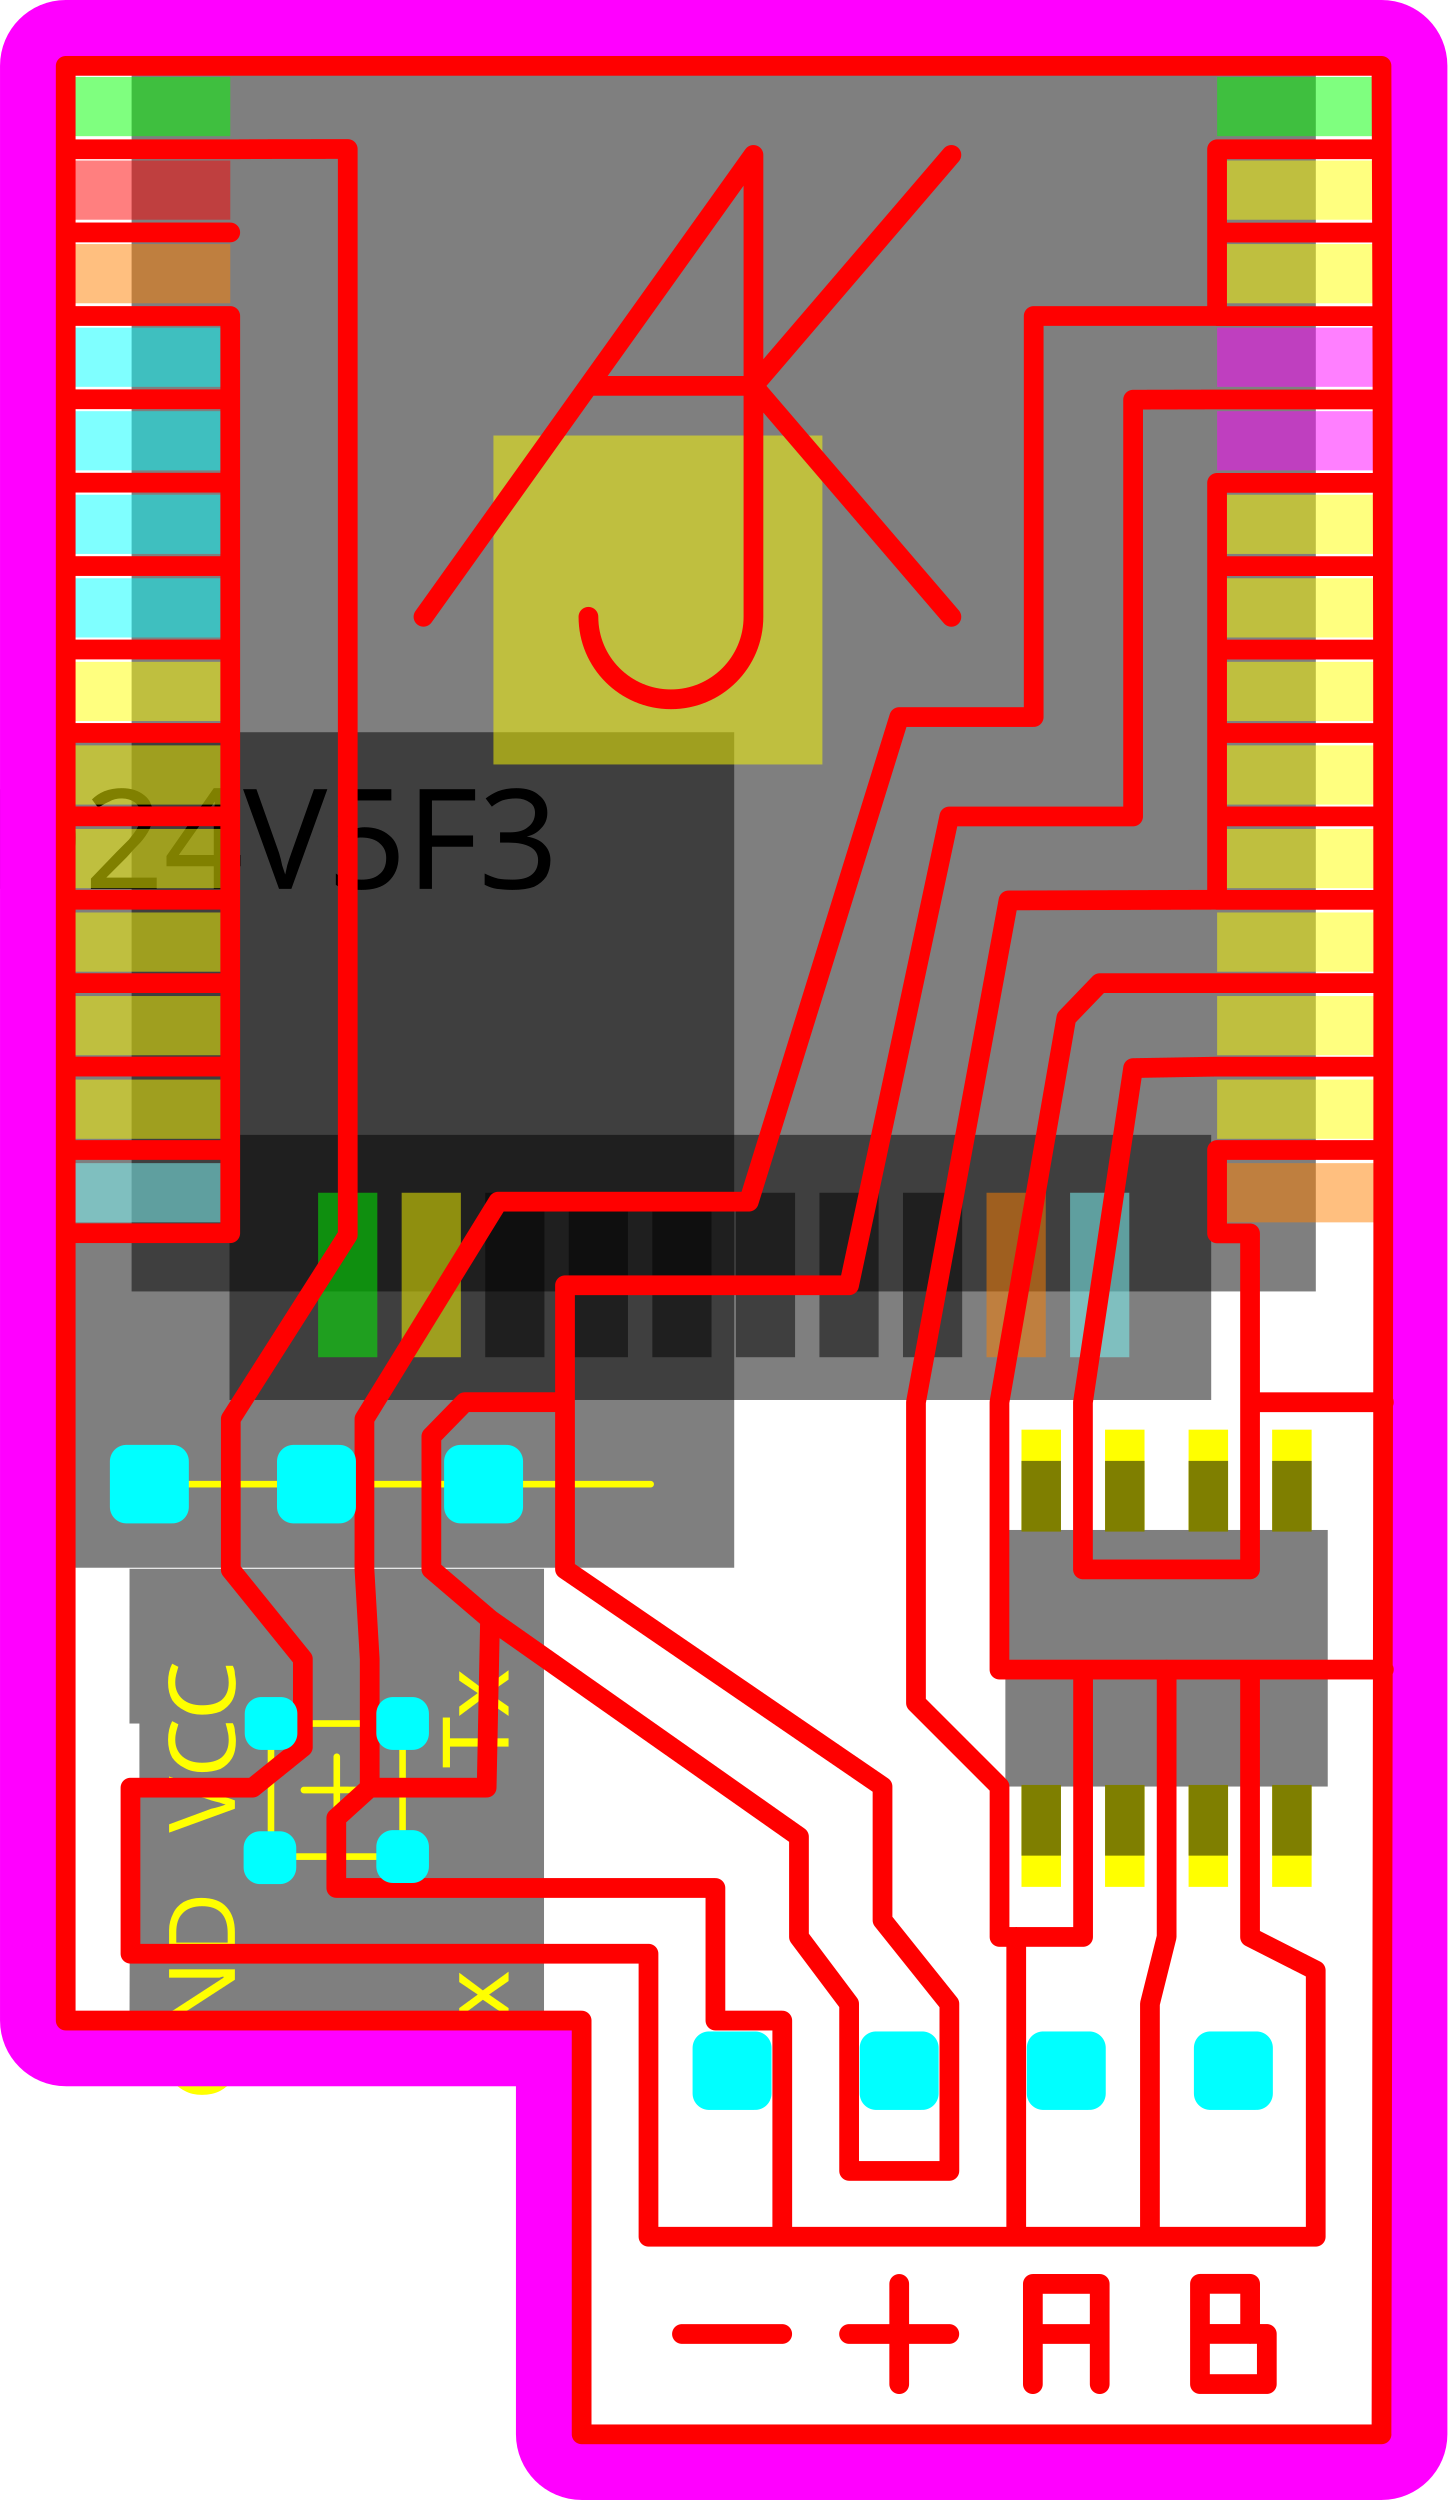
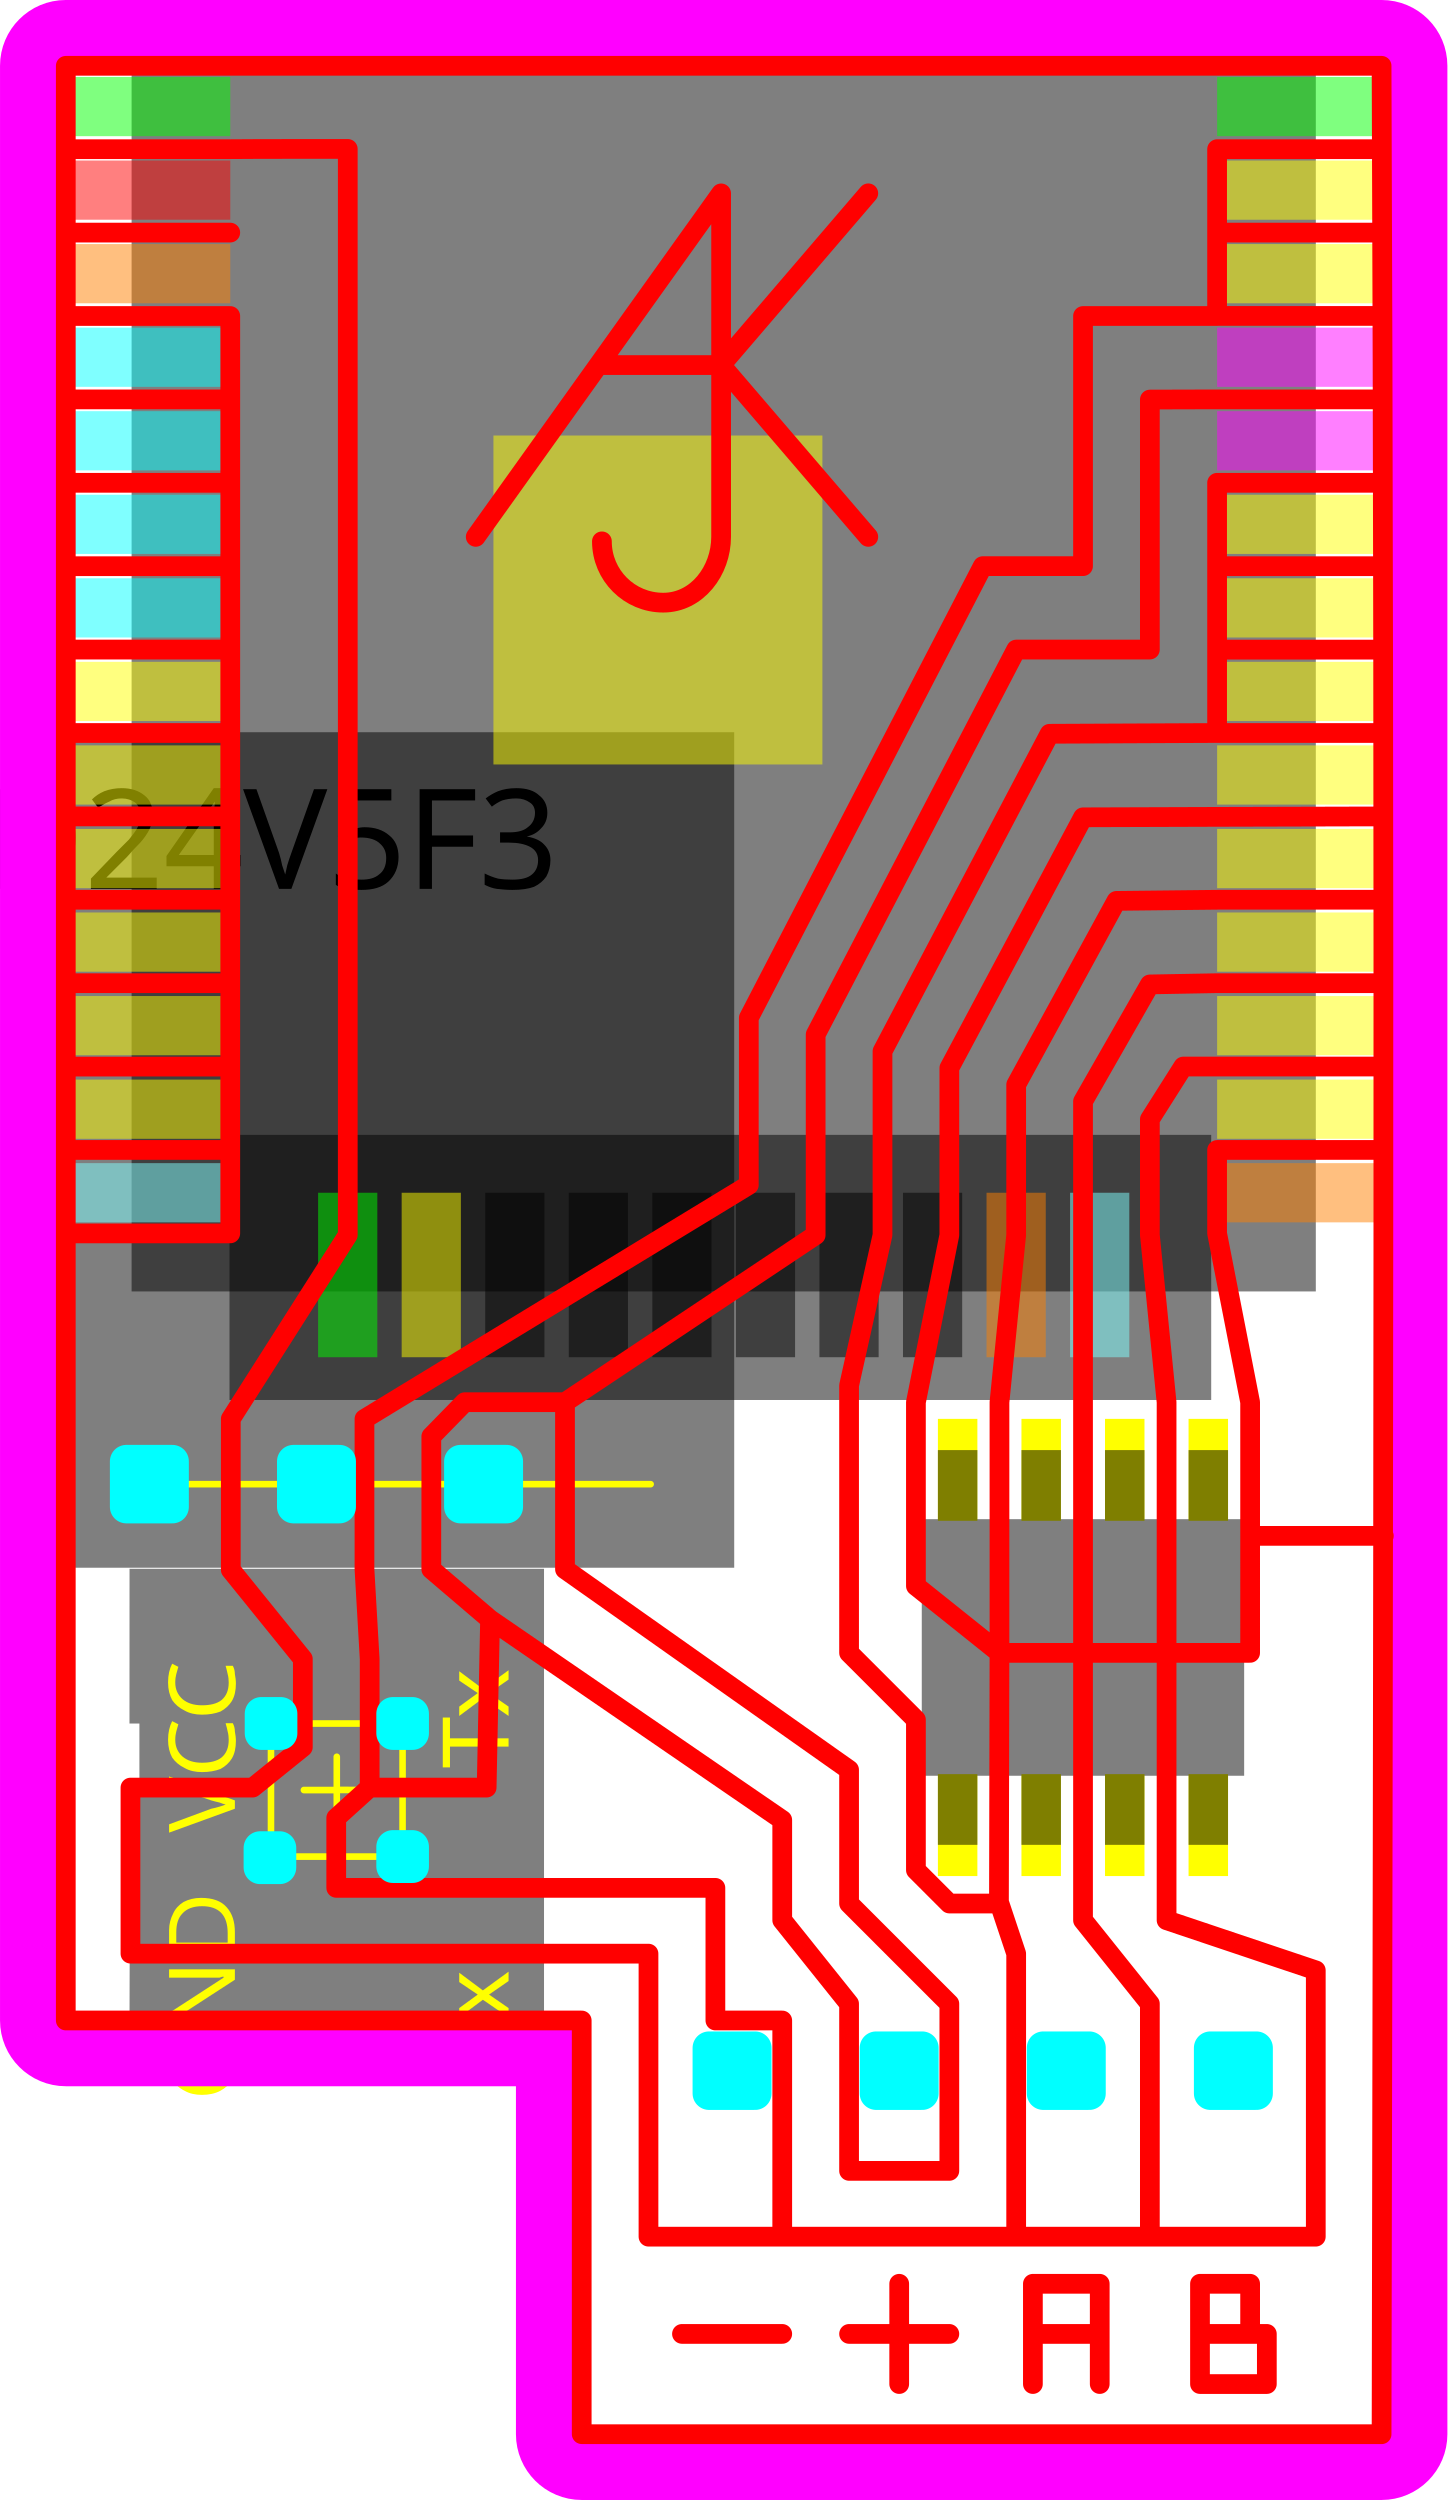
<svg xmlns="http://www.w3.org/2000/svg" width="22mm" height="38mm" viewBox="0 0 22 38" version="1.1" id="svg926">
  <defs id="defs920" />
  <g id="layer6" style="display:inline" transform="translate(3.654297,2.298828)">
    <rect style="fill:#000000;fill-opacity:0.502;stroke:none;stroke-width:0.337;stroke-linecap:round;stroke-linejoin:round;stroke-miterlimit:4;stroke-dasharray:none;stroke-opacity:1" id="rect1434" width="14.922" height="4.03" x="-0.166" y="14.951" />
    <g transform="translate(-15.3543,-79.88925)" id="layer1-1">
      <rect y="88.72" x="12.7" height="12.7" width="10.16" id="rect817" style="opacity:1;fill:#000000;fill-opacity:0.502;fill-rule:evenodd;stroke:none;stroke-width:0.1;stroke-linecap:round;stroke-linejoin:round;stroke-miterlimit:4;stroke-dasharray:none;stroke-dashoffset:0;stroke-opacity:1" />
      <path id="path831" d="m 13.97,100.15 h 2.54 2.54 2.54" style="opacity:1;fill:none;fill-opacity:0.502;fill-rule:evenodd;stroke:#ffff00;stroke-width:0.1;stroke-linecap:round;stroke-linejoin:round;stroke-miterlimit:4;stroke-dasharray:none;stroke-dashoffset:0;stroke-opacity:1" />
      <text id="text835" y="91.103" x="17.734" style="font-style:normal;font-variant:normal;font-weight:normal;font-stretch:normal;font-size:2.117px;line-height:125%;font-family:Raleway;-inkscape-font-specification:'Raleway, Normal';font-variant-ligatures:normal;font-variant-caps:normal;font-variant-numeric:normal;font-feature-settings:normal;text-align:center;letter-spacing:0px;word-spacing:0px;writing-mode:lr-tb;text-anchor:middle;fill:#000000;fill-opacity:1;stroke:none;stroke-width:0.265px;stroke-linecap:butt;stroke-linejoin:miter;stroke-opacity:1" xml:space="preserve">
        <tspan style="font-style:normal;font-variant:normal;font-weight:normal;font-stretch:normal;font-size:2.117px;font-family:Raleway;-inkscape-font-specification:'Raleway, Normal';font-variant-ligatures:normal;font-variant-caps:normal;font-variant-numeric:normal;font-feature-settings:normal;text-align:center;writing-mode:lr-tb;text-anchor:middle;stroke-width:0.265px" y="91.103" x="17.734" id="tspan833">D24V5F3</tspan>
      </text>
    </g>
    <text id="text1597" y="28.948" x="-14.374" style="font-style:normal;font-variant:normal;font-weight:normal;font-stretch:normal;font-size:1.411px;line-height:125%;font-family:FiveByNineJTD;-inkscape-font-specification:'FiveByNineJTD, Normal';font-variant-ligatures:normal;font-variant-caps:normal;font-variant-numeric:normal;font-feature-settings:normal;text-align:center;letter-spacing:0px;word-spacing:0px;writing-mode:lr-tb;text-anchor:middle;fill:#ffff00;fill-opacity:1;stroke:none;stroke-width:0.265px;stroke-linecap:butt;stroke-linejoin:miter;stroke-opacity:1" xml:space="preserve" transform="rotate(-90)">
-       <tspan style="font-style:normal;font-variant:normal;font-weight:normal;font-stretch:normal;font-size:1.411px;font-family:FiveByNineJTD;-inkscape-font-specification:'FiveByNineJTD, Normal';font-variant-ligatures:normal;font-variant-caps:normal;font-variant-numeric:normal;font-feature-settings:normal;text-align:center;writing-mode:lr-tb;text-anchor:middle;fill:#ffff00;fill-opacity:1;stroke-width:0.265px" y="30.197" x="-14.374" id="tspan1595" />
+       <tspan style="font-style:normal;font-variant:normal;font-weight:normal;font-stretch:normal;font-size:1.411px;font-family:FiveByNineJTD;-inkscape-font-specification:'FiveByNineJTD, Normal';font-variant-ligatures:normal;font-variant-caps:normal;font-variant-numeric:normal;font-feature-settings:normal;text-align:center;writing-mode:lr-tb;text-anchor:middle;fill:#ffff00;fill-opacity:1;stroke-width:0.265px" y="30.109" x="-14.374" id="tspan1595" />
    </text>
-     <g transform="rotate(180,10.16868,58.69336)" id="layer1-0">
+     <g transform="rotate(180,9.533401,58.61137)" id="layer1-0">
      <g id="g1249">
        <path id="path1215" d="m 4.355,96.405 v 1.55" style="opacity:1;fill:none;fill-opacity:0.502;fill-rule:evenodd;stroke:#ffff00;stroke-width:0.6;stroke-linecap:butt;stroke-linejoin:round;stroke-miterlimit:4;stroke-dasharray:none;stroke-dashoffset:0;stroke-opacity:1" />
        <path style="opacity:1;fill:none;fill-opacity:0.502;fill-rule:evenodd;stroke:#ffff00;stroke-width:0.6;stroke-linecap:butt;stroke-linejoin:round;stroke-miterlimit:4;stroke-dasharray:none;stroke-dashoffset:0;stroke-opacity:1" d="m 5.625,96.405 v 1.55" id="path1217" />
        <path id="path1219" d="m 6.895,96.405 v 1.55" style="opacity:1;fill:none;fill-opacity:0.502;fill-rule:evenodd;stroke:#ffff00;stroke-width:0.6;stroke-linecap:butt;stroke-linejoin:round;stroke-miterlimit:4;stroke-dasharray:none;stroke-dashoffset:0;stroke-opacity:1" />
        <path style="opacity:1;fill:none;fill-opacity:0.502;fill-rule:evenodd;stroke:#ffff00;stroke-width:0.6;stroke-linecap:butt;stroke-linejoin:round;stroke-miterlimit:4;stroke-dasharray:none;stroke-dashoffset:0;stroke-opacity:1" d="m 8.165,96.405 v 1.55" id="path1221" />
        <path style="opacity:1;fill:none;fill-opacity:0.502;fill-rule:evenodd;stroke:#ffff00;stroke-width:0.6;stroke-linecap:butt;stroke-linejoin:round;stroke-miterlimit:4;stroke-dasharray:none;stroke-dashoffset:0;stroke-opacity:1" d="m 4.355,91.005 v 1.55" id="path1223" />
        <path id="path1225" d="m 5.625,91.005 v 1.55" style="opacity:1;fill:none;fill-opacity:0.502;fill-rule:evenodd;stroke:#ffff00;stroke-width:0.6;stroke-linecap:butt;stroke-linejoin:round;stroke-miterlimit:4;stroke-dasharray:none;stroke-dashoffset:0;stroke-opacity:1" />
        <path style="opacity:1;fill:none;fill-opacity:0.502;fill-rule:evenodd;stroke:#ffff00;stroke-width:0.6;stroke-linecap:butt;stroke-linejoin:round;stroke-miterlimit:4;stroke-dasharray:none;stroke-dashoffset:0;stroke-opacity:1" d="m 6.895,91.005 v 1.55" id="path1227" />
        <path id="path1229" d="m 8.165,91.005 v 1.55" style="opacity:1;fill:none;fill-opacity:0.502;fill-rule:evenodd;stroke:#ffff00;stroke-width:0.6;stroke-linecap:butt;stroke-linejoin:round;stroke-miterlimit:4;stroke-dasharray:none;stroke-dashoffset:0;stroke-opacity:1" />
      </g>
      <path id="rect1149" d="m 0.926,1.795 v 3.969 H 0 V 20.504 h 0.926 v 3.969 H 3.193 v -3.969 h 2.533 v 3.969 h 2.268 v -3.969 h 2.531 v 3.969 h 2.268 v -3.969 h 2.533 v 3.969 h 2.268 v -3.969 h 0.926 V 5.764 H 17.594 v -3.969 h -2.268 v 3.969 h -2.533 v -3.969 h -2.268 v 3.969 H 7.994 v -3.969 H 5.727 v 3.969 H 3.193 v -3.969 z" style="opacity:1;fill:#000000;fill-opacity:0.502;fill-rule:evenodd;stroke:none;stroke-width:1.134;stroke-linecap:round;stroke-linejoin:round;stroke-miterlimit:4;stroke-dasharray:none;stroke-dashoffset:0;stroke-opacity:1" transform="matrix(0.2645833,0,0,0.2645833,3.81,91.005)" />
    </g>
    <g style="display:inline" id="layer4" transform="translate(-1.638634,-7.814222)" />
    <g style="display:inline" transform="matrix(0,-1.011295,1,0,-141.3303,55.02321)" id="layer1">
      <path id="rect818" d="m 26.452,139.645 2.325,0.006 v 0.144 h 2 v -0.151 l 2.325,0.001 v 6.3 h -6.65 z" style="opacity:1;fill:#000000;fill-opacity:0.502;fill-rule:evenodd;stroke:none;stroke-width:1;stroke-linecap:round;stroke-linejoin:round;stroke-miterlimit:4;stroke-dasharray:none;stroke-dashoffset:0;stroke-opacity:1" />
      <path d="m 29.777,142.295 v 0.5 h 0.5 m -1,0 h 0.502 l -0.002,0.5 m -1,-1.5 v 2 h 2 v -2 h -2" style="opacity:1;fill:none;fill-opacity:0.502;fill-rule:evenodd;stroke:#ffff00;stroke-width:0.1;stroke-linecap:round;stroke-linejoin:round;stroke-miterlimit:4;stroke-dasharray:none;stroke-dashoffset:0;stroke-opacity:1" id="path1638" />
      <text id="text1589" y="141.248" x="27.967" style="font-style:normal;font-variant:normal;font-weight:normal;font-stretch:normal;font-size:1.411px;line-height:125%;font-family:FiveByNineJTD;-inkscape-font-specification:'FiveByNineJTD, Normal';font-variant-ligatures:normal;font-variant-caps:normal;font-variant-numeric:normal;font-feature-settings:normal;text-align:center;letter-spacing:0px;word-spacing:0px;writing-mode:lr-tb;text-anchor:middle;fill:#ffff00;fill-opacity:1;stroke:none;stroke-width:0.265px;stroke-linecap:butt;stroke-linejoin:miter;stroke-opacity:1" xml:space="preserve">
        <tspan style="font-style:normal;font-variant:normal;font-weight:normal;font-stretch:normal;font-size:1.411px;font-family:FiveByNineJTD;-inkscape-font-specification:'FiveByNineJTD, Normal';font-variant-ligatures:normal;font-variant-caps:normal;font-variant-numeric:normal;font-feature-settings:normal;text-align:center;writing-mode:lr-tb;text-anchor:middle;fill:#ffff00;fill-opacity:1;stroke-width:0.265px" y="141.248" x="27.967" id="tspan1587">GND</tspan>
      </text>
      <text xml:space="preserve" style="font-style:normal;font-variant:normal;font-weight:normal;font-stretch:normal;font-size:1.411px;line-height:125%;font-family:FiveByNineJTD;-inkscape-font-specification:'FiveByNineJTD, Normal';font-variant-ligatures:normal;font-variant-caps:normal;font-variant-numeric:normal;font-feature-settings:normal;text-align:center;letter-spacing:0px;word-spacing:0px;writing-mode:lr-tb;text-anchor:middle;fill:#ffff00;fill-opacity:1;stroke:none;stroke-width:0.265px;stroke-linecap:butt;stroke-linejoin:miter;stroke-opacity:1" x="31.716" y="141.248" id="text1593">
        <tspan id="tspan1591" x="31.716" y="141.248" style="font-style:normal;font-variant:normal;font-weight:normal;font-stretch:normal;font-size:1.411px;font-family:FiveByNineJTD;-inkscape-font-specification:'FiveByNineJTD, Normal';font-variant-ligatures:normal;font-variant-caps:normal;font-variant-numeric:normal;font-feature-settings:normal;text-align:center;writing-mode:lr-tb;text-anchor:middle;fill:#ffff00;fill-opacity:1;stroke-width:0.265px">VCC</tspan>
      </text>
      <text xml:space="preserve" style="font-style:normal;font-variant:normal;font-weight:normal;font-stretch:normal;font-size:1.411px;line-height:125%;font-family:FiveByNineJTD;-inkscape-font-specification:'FiveByNineJTD, Normal';font-variant-ligatures:normal;font-variant-caps:normal;font-variant-numeric:normal;font-feature-settings:normal;text-align:center;letter-spacing:0px;word-spacing:0px;writing-mode:lr-tb;text-anchor:middle;fill:#ffff00;fill-opacity:1;stroke:none;stroke-width:0.265px;stroke-linecap:butt;stroke-linejoin:miter;stroke-opacity:1" x="32.138" y="145.408" id="text1597-2">
        <tspan id="tspan1595-3" x="32.138" y="145.408" style="font-style:normal;font-variant:normal;font-weight:normal;font-stretch:normal;font-size:1.411px;font-family:FiveByNineJTD;-inkscape-font-specification:'FiveByNineJTD, Normal';font-variant-ligatures:normal;font-variant-caps:normal;font-variant-numeric:normal;font-feature-settings:normal;text-align:center;writing-mode:lr-tb;text-anchor:middle;fill:#ffff00;fill-opacity:1;stroke-width:0.265px">Tx</tspan>
      </text>
      <text id="text1601" y="145.408" x="27.545" style="font-style:normal;font-variant:normal;font-weight:normal;font-stretch:normal;font-size:1.411px;line-height:125%;font-family:FiveByNineJTD;-inkscape-font-specification:'FiveByNineJTD, Normal';font-variant-ligatures:normal;font-variant-caps:normal;font-variant-numeric:normal;font-feature-settings:normal;text-align:center;letter-spacing:0px;word-spacing:0px;writing-mode:lr-tb;text-anchor:middle;fill:#ffff00;fill-opacity:1;stroke:none;stroke-width:0.265px;stroke-linecap:butt;stroke-linejoin:miter;stroke-opacity:1" xml:space="preserve">
        <tspan style="font-style:normal;font-variant:normal;font-weight:normal;font-stretch:normal;font-size:1.411px;font-family:FiveByNineJTD;-inkscape-font-specification:'FiveByNineJTD, Normal';font-variant-ligatures:normal;font-variant-caps:normal;font-variant-numeric:normal;font-feature-settings:normal;text-align:center;writing-mode:lr-tb;text-anchor:middle;fill:#ffff00;fill-opacity:1;stroke-width:0.265px" y="145.408" x="27.545" id="tspan1599">Rx</tspan>
      </text>
    </g>
    <rect y="-8.169" x="-1.654" height="25.5" width="18" id="rect10" style="fill:#000000;fill-opacity:0.502;stroke:none;stroke-width:0.265" />
    <rect y="-1.129" x="-2.654" height="0.9" width="2.5" id="rect819" style="fill:#00ff00;fill-opacity:0.502;stroke:none;stroke-width:0.296" />
    <rect style="fill:#80ffff;fill-opacity:0.502;stroke:none;stroke-width:0.296" id="rect821" width="2.5" height="0.9" x="-2.654" y="15.381" />
    <rect y="14.111" x="-2.654" height="0.9" width="2.5" id="rect823" style="fill:#ffff00;fill-opacity:0.502;stroke:none;stroke-width:0.296" />
    <rect style="fill:#ffff00;fill-opacity:0.502;stroke:none;stroke-width:0.296" id="rect825" width="2.5" height="0.9" x="-2.654" y="12.841" />
    <rect y="11.571" x="-2.654" height="0.9" width="2.5" id="rect827" style="fill:#ffff00;fill-opacity:0.502;stroke:none;stroke-width:0.296" />
    <rect style="fill:#ffff00;fill-opacity:0.502;stroke:none;stroke-width:0.296" id="rect829" width="2.5" height="0.9" x="-2.654" y="10.301" />
    <rect y="9.031" x="-2.654" height="0.9" width="2.5" id="rect831" style="fill:#ffff00;fill-opacity:0.502;stroke:none;stroke-width:0.296" />
    <rect style="fill:#ffff00;fill-opacity:0.502;stroke:none;stroke-width:0.296" id="rect833" width="2.5" height="0.9" x="-2.654" y="7.761" />
    <rect y="6.491" x="-2.654" height="0.9" width="2.5" id="rect835" style="fill:#00ffff;fill-opacity:0.502;stroke:none;stroke-width:0.296" />
    <rect style="fill:#00ffff;fill-opacity:0.502;stroke:none;stroke-width:0.296" id="rect837" width="2.5" height="0.9" x="-2.654" y="5.221" />
    <rect y="3.951" x="-2.654" height="0.9" width="2.5" id="rect839" style="fill:#00ffff;fill-opacity:0.502;stroke:none;stroke-width:0.296" />
    <rect style="fill:#00ffff;fill-opacity:0.502;stroke:none;stroke-width:0.296" id="rect841" width="2.5" height="0.9" x="-2.654" y="2.681" />
    <rect y="1.411" x="-2.654" height="0.9" width="2.5" id="rect843" style="fill:#ff8000;fill-opacity:0.502;stroke:none;stroke-width:0.296" />
    <rect style="fill:#ff0000;fill-opacity:0.502;stroke:none;stroke-width:0.296" id="rect845" width="2.5" height="0.9" x="-2.654" y="0.141" />
    <rect style="fill:#00ff00;fill-opacity:0.502;stroke:none;stroke-width:0.296" id="rect867" width="2.5" height="0.9" x="14.846" y="-1.129" />
    <rect y="15.381" x="14.846" height="0.9" width="2.5" id="rect869" style="fill:#ff8000;fill-opacity:0.502;stroke:none;stroke-width:0.296" />
    <rect style="fill:#ffff00;fill-opacity:0.502;stroke:none;stroke-width:0.296" id="rect871" width="2.5" height="0.9" x="14.846" y="14.111" />
    <rect y="12.841" x="14.846" height="0.9" width="2.5" id="rect873" style="fill:#ffff00;fill-opacity:0.502;stroke:none;stroke-width:0.296" />
    <rect style="fill:#ffff00;fill-opacity:0.502;stroke:none;stroke-width:0.296" id="rect875" width="2.5" height="0.9" x="14.846" y="11.571" />
    <rect y="10.301" x="14.846" height="0.9" width="2.5" id="rect877" style="fill:#ffff00;fill-opacity:0.502;stroke:none;stroke-width:0.296" />
    <rect style="fill:#ffff00;fill-opacity:0.502;stroke:none;stroke-width:0.296" id="rect879" width="2.5" height="0.9" x="14.846" y="9.031" />
    <rect y="7.761" x="14.846" height="0.9" width="2.5" id="rect881" style="fill:#ffff00;fill-opacity:0.502;stroke:none;stroke-width:0.296" />
    <rect style="fill:#ffff00;fill-opacity:0.502;stroke:none;stroke-width:0.296" id="rect883" width="2.5" height="0.9" x="14.846" y="6.491" />
    <rect y="5.221" x="14.846" height="0.9" width="2.5" id="rect885" style="fill:#ffff00;fill-opacity:0.502;stroke:none;stroke-width:0.296" />
    <rect style="fill:#ff00ff;fill-opacity:0.502;stroke:none;stroke-width:0.296" id="rect887" width="2.5" height="0.9" x="14.846" y="3.951" />
    <rect y="2.681" x="14.846" height="0.9" width="2.5" id="rect889" style="fill:#ff00ff;fill-opacity:0.502;stroke:none;stroke-width:0.296" />
    <rect style="fill:#ffff00;fill-opacity:0.502;stroke:none;stroke-width:0.296" id="rect891" width="2.5" height="0.9" x="14.846" y="1.411" />
    <rect y="0.141" x="14.846" height="0.9" width="2.5" id="rect893" style="fill:#ffff00;fill-opacity:0.502;stroke:none;stroke-width:0.296" />
    <rect transform="rotate(90)" style="fill:#00ff00;fill-opacity:0.502;stroke:none;stroke-width:0.296" id="rect899" width="2.5" height="0.9" x="15.831" y="-2.081" />
    <rect transform="rotate(90)" y="-3.351" x="15.831" height="0.9" width="2.5" id="rect901" style="fill:#ffff00;fill-opacity:0.502;stroke:none;stroke-width:0.296" />
    <rect transform="rotate(90)" style="fill:#000000;fill-opacity:0.502;stroke:none;stroke-width:0.296" id="rect903" width="2.5" height="0.9" x="15.831" y="-4.621" />
    <rect transform="rotate(90)" y="-5.891" x="15.831" height="0.9" width="2.5" id="rect905" style="fill:#000000;fill-opacity:0.502;stroke:none;stroke-width:0.296" />
    <rect transform="rotate(90)" style="fill:#000000;fill-opacity:0.502;stroke:none;stroke-width:0.296" id="rect907" width="2.5" height="0.9" x="15.831" y="-7.161" />
    <rect transform="rotate(90)" y="-8.431" x="15.831" height="0.9" width="2.5" id="rect909" style="fill:#000000;fill-opacity:0.502;stroke:none;stroke-width:0.296" />
    <rect transform="rotate(90)" style="fill:#000000;fill-opacity:0.502;stroke:none;stroke-width:0.296" id="rect911" width="2.5" height="0.9" x="15.831" y="-9.701" />
    <rect transform="rotate(90)" y="-10.971" x="15.831" height="0.9" width="2.5" id="rect913" style="fill:#000000;fill-opacity:0.502;stroke:none;stroke-width:0.296" />
    <rect transform="rotate(90)" style="fill:#ff8000;fill-opacity:0.502;stroke:none;stroke-width:0.296" id="rect915" width="2.5" height="0.9" x="15.831" y="-12.241" />
    <rect transform="rotate(90)" y="-13.511" x="15.831" height="0.9" width="2.5" id="rect917" style="fill:#80ffff;fill-opacity:0.502;stroke:none;stroke-width:0.296" />
    <rect y="4.321" x="3.846" height="5" width="5" id="rect946" style="fill:#ffff00;fill-opacity:0.502;stroke:none;stroke-width:0.41" />
    <text id="text4848" y="-3.375" x="7.352" style="font-style:normal;font-variant:normal;font-weight:normal;font-stretch:normal;font-size:4.939px;line-height:1.25;font-family:sans-serif;-inkscape-font-specification:'sans-serif, Normal';font-variant-ligatures:normal;font-variant-caps:normal;font-variant-numeric:normal;font-feature-settings:normal;text-align:center;letter-spacing:0px;word-spacing:0px;writing-mode:lr-tb;text-anchor:middle;fill:#000000;fill-opacity:1;stroke:none;stroke-width:0.265" xml:space="preserve">
      <tspan style="font-style:normal;font-variant:normal;font-weight:normal;font-stretch:normal;font-size:4.939px;font-family:sans-serif;-inkscape-font-specification:'sans-serif, Normal';font-variant-ligatures:normal;font-variant-caps:normal;font-variant-numeric:normal;font-feature-settings:normal;text-align:center;writing-mode:lr-tb;text-anchor:middle;stroke-width:0.265" y="-3.375" x="7.352" id="tspan4846">ESP32</tspan>
    </text>
  </g>
  <g id="edge" style="display:inline" transform="translate(3.654297,2.298828)">
    <path style="color:#000000;font-style:normal;font-variant:normal;font-weight:normal;font-stretch:normal;font-size:medium;line-height:normal;font-family:sans-serif;font-variant-ligatures:normal;font-variant-position:normal;font-variant-caps:normal;font-variant-numeric:normal;font-variant-alternates:normal;font-feature-settings:normal;text-indent:0;text-align:start;text-decoration:none;text-decoration-line:none;text-decoration-style:solid;text-decoration-color:#000000;letter-spacing:normal;word-spacing:normal;text-transform:none;writing-mode:lr-tb;direction:ltr;text-orientation:mixed;dominant-baseline:auto;baseline-shift:baseline;text-anchor:start;white-space:normal;shape-padding:0;clip-rule:nonzero;display:inline;overflow:visible;visibility:visible;opacity:1;isolation:auto;mix-blend-mode:normal;color-interpolation:sRGB;color-interpolation-filters:linearRGB;solid-color:#000000;solid-opacity:1;vector-effect:none;fill:none;fill-opacity:1;fill-rule:nonzero;stroke:#ff00ff;stroke-width:1;stroke-linecap:round;stroke-linejoin:round;stroke-miterlimit:4;stroke-dasharray:none;stroke-dashoffset:0;stroke-opacity:1;color-rendering:auto;image-rendering:auto;shape-rendering:auto;text-rendering:auto;enable-background:accumulate" d="m -2.654,-1.799 a 0.5,0.5 0 0 0 -0.5,0.5 V 28.412 a 0.5,0.5 0 0 0 0.5,0.5 H 4.688 v 5.789 a 0.5,0.5 0 0 0 0.5,0.5 h 12.158 a 0.5,0.5 0 0 0 0.5,-0.5 V -1.299 a 0.5,0.5 0 0 0 -0.5,-0.5 z" id="path932" />
  </g>
  <g id="layer2" style="display:inline" transform="translate(2.74696,17.51441)">
    <g id="g993" transform="translate(7.306204,-20.71982)" />
    <g transform="rotate(90,5.650503,16.0582)" id="g1053" />
    <g id="g1091" transform="translate(25.1062,-20.71982)" />
    <g transform="matrix(0.6593814,0,0,0.6593814,-6.897141,-185.2828)" id="layer1-0-7" style="fill:#000000;fill-opacity:0.502;stroke:#ff0000;stroke-width:0.455;stroke-miterlimit:4;stroke-dasharray:none;stroke-opacity:1" />
    <g transform="matrix(0.5473464,0,0,0.5473464,-4.794936,-157.4643)" id="layer1-9" style="stroke:#ff0000;stroke-width:0.548;stroke-miterlimit:4;stroke-dasharray:none;stroke-opacity:1" />
    <g style="display:inline" id="layer2-3" transform="translate(-0.7469596,-23.21481)" />
    <g id="g4125" transform="matrix(1.053068,0,0,1.053068,149.3773,-16.92275)">
      <g transform="translate(6.809141,11.74405)" style="display:inline;opacity:1" id="layer6-2" />
      <g transform="translate(6.809141,11.74405)" style="display:inline;opacity:1" id="layer3" />
      <g style="display:inline;opacity:1" transform="translate(8.619141,3.289063)" id="layer2-39" />
-       <g transform="translate(6.809141,11.74405)" style="display:inline" id="layer7">
-         <path id="path2994" style="opacity:1;fill:none;fill-opacity:0.097;fill-rule:evenodd;stroke:#ff0000;stroke-width:0.285;stroke-linecap:round;stroke-linejoin:round;stroke-miterlimit:4;stroke-dasharray:none;stroke-dashoffset:0;stroke-opacity:1" d="m -145.155,-3.403 4.763,-6.667 v 6.667 c 0,0.658 -0.533,1.191 -1.191,1.191 -0.658,0 -1.191,-0.533 -1.191,-1.191 m 5.239,-6.667 -2.857,3.334 2.857,3.334 m -2.857,-3.334 h -2.381 m 2.797,26.715 v -3.12 h -0.965 v -1.914 h -5.472 v -1.01 l 0.482,-0.437 v -1.858 l -0.076,-1.293 V 8.175 l 1.93,-3.136 h 3.618 l 2.171,-6.995 h 1.941 v -5.789 h 2.642 m -10.854,15.678 1.447,-3e-7 v 2.412 l 4.583,3.136 v 1.93 l 0.965,1.206 v 2.412 h -1.447 v -2.412 l -0.724,-0.965 v -1.447 l -4.458,-3.136 -0.848,-0.724 V 8.427 Z m 7.96,7.718 v 4.326 m 1.93,0 v -3.361 l 0.241,-0.965 v -3.859 m 0.73,-11.111 -3.013,0.01 -1.335,7.242 v 4.342 l 1.206,1.206 v 2.171 h 1.206 v -3.859 m 1.936,-12.315 h 2.374 m -2.374,-1.204 h 2.374 m -2.374,-1.204 h 2.374 m -2.374,-1.204 h 2.374 m -2.374,-4.815 h 2.374 M -150.318,4.293 h 2.374 m -2.374,-1.204 h 2.374 m -2.374,-1.204 h 2.374 m -2.374,-1.204 h 2.374 m -2.374,-1.204 h 2.374 m -2.374,-1.204 h 2.374 m -2.374,-1.204 h 2.374 m -2.374,-1.204 h 2.374 m -2.374,-1.204 h 2.374 m -2.374,-1.204 h 2.374 m -2.374,-2.408 h 2.374 m -2.374,14.445 h 2.374 V -7.745 h -2.374 m 16.371,29.127 h 0.965 v 0.724 h -0.965 v -1.447 h 0.724 v 0.724 m -3.136,0 h 0.965 m -0.965,0.724 v -1.447 h 0.965 v 1.447 m -2.894,-1.447 v 1.447 m -0.724,-0.724 h 1.447 m -3.859,0 h 1.447 m 8.651,1.448 h -11.546 l 4e-5,-5.972 -7.447,6e-6 v -28.214 h 2.374 14.244 2.374 c 0.046,11.522 0.022,22.664 0,34.186 z m 0,-28.167 h -2.374 v 6.019 h 2.374 m 0,-10.834 h -2.374 v 2.408 h 2.374 m -18.992,-2.408 h 2.374 c 0.248,-0.004 1.696,-0.004 1.696,-0.004 V 5.522 l -1.688,2.653 v 2.178 l 1.04,1.286 v 1.274 l -0.724,0.584 h -1.764 v 2.397 l 7.477,1e-6 v 4.085 h 9.631 v -3.844 l -0.948,-0.482 v -3.859 m 1.898,-8.704 h -2.374 l -1.212,0.021 -0.724,4.824 v 2.412 h 2.412 V 5.497 h -0.476 V 4.293 h 2.374 m 0,-2.408 h -2.374 -1.694 l -0.482,0.501 -0.965,5.548 v 3.859 h 5.548 m 0,-3.859 h -1.93 m -12.708,5.563 h 1.688 l 0.049,-2.427 m 12.868,-17.61 h -2.374 l -1.212,0.003 v 6.016 h -2.653 l -1.447,6.767 h -4.1 v 1.688" />
-       </g>
+       <g transform="translate(6.809141,11.74405)" style="display:inline" id="layer7" />
      <g transform="translate(6.809141,11.74405)" style="display:inline" id="layer4-9">
        <g style="stroke:#00ffff;stroke-opacity:1" transform="translate(3.405002,-9.134995)" id="g940-7" />
        <g style="stroke:#00ffff;stroke-opacity:1" transform="rotate(-180,36.2725,8.835006)" id="g1229" />
        <g style="stroke:#00ffff;stroke-opacity:1" transform="rotate(-90,11.72751,4.247507)" id="g942-0" />
        <g style="stroke:#00ffff;stroke-opacity:1" id="g915" transform="rotate(-180,31.22625,8.835006)" />
        <g style="stroke:#00ffff;stroke-opacity:1" transform="rotate(-180,26.18,8.835006)" id="g924-3" />
        <g style="stroke:#00ffff;stroke-opacity:1" id="g941" transform="translate(19.24001,1.37501)" />
        <g style="stroke:#00ffff;stroke-opacity:1" id="g925">
          <g style="stroke:#00ffff;stroke-opacity:1" id="g954" transform="rotate(-90,22.0375,-8.9375)" />
          <g style="stroke:#00ffff;stroke-opacity:1" transform="rotate(-90,23.3075,-10.2075)" id="g964" />
        </g>
        <g style="stroke:#00ffff;stroke-opacity:1" transform="translate(-0.2700745,-0.1467824)" id="g1033" />
      </g>
    </g>
+     <path id="path928" style="opacity:1;fill:none;fill-opacity:0.502;fill-rule:evenodd;stroke:#ff0000;stroke-width:0.3;stroke-linecap:round;stroke-linejoin:round;stroke-miterlimit:4;stroke-dasharray:none;stroke-dashoffset:0;stroke-opacity:1" d="m 9.143,16.483 v -3.286 h -1.016 V 11.181 H 2.364 v -1.064 l 0.508,-0.46 V 7.701 L 2.793,6.339 V 4.053 L 8.635,0.497 V -2.043 l 3.556,-6.866 h 1.524 v -3.802 h 2.032 M 5.841,3.799 9.651,1.259 v -3.048 l 3.048,-5.852 h 2.032 v -3.8 l 1.022,-0.003 m 2.5,1.268 h -2.5 l 7.5e-5,3.803 m 2.5,-5.071 H 15.753 M 2.872,9.657 h 1.778 l 0.052,-2.556 M 18.287,5.831 h -2.032 M 18.253,-2.57 h -2.5 l -1.022,0.019 -1.016,1.778 V 1.259 l -2e-6,2.54 -4e-6,3.794 -7e-6,4.08 1.016,1.27 v 3.54 M -1.747,-15.247 h 2.5 c 0.262,-0.004 1.786,-0.004 1.786,-0.004 V 1.259 L 0.761,4.053 V 6.347 L 1.856,7.701 v 1.341 l -0.762,0.615 h -1.858 v 2.524 l 7.874,10e-7 v 4.302 H 17.253 v -4.048 l -2.268,-0.762 2.3e-5,-4.064 1.9e-5,-3.81 -0.254,-2.54 v -1.76 l 0.508,-0.802 h 0.514 2.5 m 0,-13.944 h -2.5 v 2.535 h 2.5 M 15.753,-3.838 h 2.5 m 0,23.323 H 6.095 l 4.22e-5,-6.288 -7.842,6e-6 V -16.514 H 0.753 15.753 18.253 c 0.049,12.133 0.023,23.867 0,36 z M 7.619,17.961 h 1.524 m 1.016,0 h 1.524 m -0.762,-0.762 v 1.524 m 2.032,0 v -1.524 h 1.016 v 1.524 m -1.016,-0.762 h 1.016 m 1.524,0 h 1.016 v 0.762 h -1.016 v -1.524 h 0.762 v 0.762 M -1.747,1.233 H 0.753 V -12.711 H -1.747 m 0,-1.268 h 2.5 m -2.5,2.535 h 2.5 m -2.5,1.268 h 2.5 m -2.5,1.268 H 0.753 M -1.747,-7.641 H 0.753 M -1.747,-6.373 H 0.753 M -1.747,-5.105 H 0.753 M -1.747,-3.838 H 0.753 M -1.747,-2.57 H 0.753 M -1.747,-1.302 H 0.753 M -1.747,-0.035 H 0.753 M 15.753,-13.979 h 2.5 m -2.5,5.071 h 2.5 m -2.5,1.268 h 2.5 m 4.3e-5,2.535 -2.503,0.007 -2.035,0.007 -2.032,3.81 v 2.54 l -0.508,2.54 v 2.794 l 1.27,1.016 3.81,-3e-7 -4.3e-5,-3.81 -0.502,-2.566 v -1.268 h 2.5 M 15.753,-3.838 l -1.53,0.017 -1.524,2.794 v 2.286 l -0.254,2.54 2e-6,3.81 -0.008,3.81 h -0.754 l -0.508,-0.508 V 8.625 l -1.016,-1.016 -4.3e-5,-4.064 0.508,-2.286 V -1.535 l 2.54,-4.826 2.546,-0.012 h 2.5 m -5.808,17.792 0.254,0.762 2.9e-5,4.302 M 4.317,3.799 l 1.524,-3e-7 v 2.54 l 4.318,3.048 v 2.032 l 1.524,1.524 v 2.54 h -1.524 v -2.54 L 9.143,11.673 v -1.524 L 4.702,7.101 3.809,6.339 V 4.319 Z M 8.213,-11.965 H 6.349 m 4.102,-2.611 -2.238,2.611 2.238,2.611 m -5.967,0 3.73,-5.221 v 5.221 c 0,0.515 -0.365,1 -0.88,1 -0.515,0 -0.932,-0.417 -0.932,-0.932" />
  </g>
  <g id="drill" style="display:inline" transform="translate(3.654297,2.298828)">
    <g id="g940" transform="matrix(1,0,0,-1,3.405002,44.69501)" />
    <g id="g927" transform="translate(0.5079995)">
      <path id="path915" d="m 6.965,29.175 0.35,-0.346 h -0.7 v 0.693 h 0.7 v -0.693" style="opacity:1;fill:none;fill-opacity:0.502;fill-rule:evenodd;stroke:#00ffff;stroke-width:0.5;stroke-linecap:round;stroke-linejoin:round;stroke-miterlimit:4;stroke-dasharray:none;stroke-dashoffset:0;stroke-opacity:1" />
      <path style="opacity:1;fill:none;fill-opacity:0.502;fill-rule:evenodd;stroke:#00ffff;stroke-width:0.5;stroke-linecap:round;stroke-linejoin:round;stroke-miterlimit:4;stroke-dasharray:none;stroke-dashoffset:0;stroke-opacity:1" d="m 9.505,29.175 0.35,-0.346 h -0.7 v 0.693 h 0.7 v -0.693" id="path917" />
      <path id="path919" d="m 12.045,29.175 0.35,-0.346 h -0.7 v 0.693 h 0.7 v -0.693" style="opacity:1;fill:none;fill-opacity:0.502;fill-rule:evenodd;stroke:#00ffff;stroke-width:0.5;stroke-linecap:round;stroke-linejoin:round;stroke-miterlimit:4;stroke-dasharray:none;stroke-dashoffset:0;stroke-opacity:1" />
      <path style="opacity:1;fill:none;fill-opacity:0.502;fill-rule:evenodd;stroke:#00ffff;stroke-width:0.5;stroke-linecap:round;stroke-linejoin:round;stroke-miterlimit:4;stroke-dasharray:none;stroke-dashoffset:0;stroke-opacity:1" d="m 14.585,29.175 0.35,-0.346 h -0.7 v 0.693 h 0.7 v -0.693" id="path921" />
    </g>
    <g transform="rotate(-180,5.330545,24.71774)" id="g924">
      <path style="opacity:1;fill:none;fill-opacity:0.502;fill-rule:evenodd;stroke:#00ffff;stroke-width:0.5;stroke-linecap:round;stroke-linejoin:round;stroke-miterlimit:4;stroke-dasharray:none;stroke-dashoffset:0;stroke-opacity:1" d="m 6.965,29.175 0.35,-0.346 h -0.7 v 0.693 h 0.7 v -0.693" id="path916" />
      <path id="path918" d="m 9.505,29.175 0.35,-0.346 h -0.7 v 0.693 h 0.7 v -0.693" style="opacity:1;fill:none;fill-opacity:0.502;fill-rule:evenodd;stroke:#00ffff;stroke-width:0.5;stroke-linecap:round;stroke-linejoin:round;stroke-miterlimit:4;stroke-dasharray:none;stroke-dashoffset:0;stroke-opacity:1" />
      <path style="opacity:1;fill:none;fill-opacity:0.502;fill-rule:evenodd;stroke:#00ffff;stroke-width:0.5;stroke-linecap:round;stroke-linejoin:round;stroke-miterlimit:4;stroke-dasharray:none;stroke-dashoffset:0;stroke-opacity:1" d="m 12.045,29.175 0.35,-0.346 h -0.7 v 0.693 h 0.7 v -0.693" id="path920" />
    </g>
    <g transform="matrix(1,0,0,1.011295,-29.63036,3.625786)" id="g942">
      <path style="opacity:1;fill:none;fill-opacity:0.502;fill-rule:evenodd;stroke:#00ffff;stroke-width:0.5;stroke-linecap:round;stroke-linejoin:round;stroke-miterlimit:4;stroke-dasharray:none;stroke-dashoffset:0;stroke-opacity:1" d="m 30.079,22.063 0.15,-0.147 h -0.3 v 0.294 h 0.3 v -0.294" id="path944" />
      <path id="path946" d="m 32.096,22.046 0.15,-0.147 h -0.3 v 0.294 h 0.3 V 21.899" style="opacity:1;fill:none;fill-opacity:0.502;fill-rule:evenodd;stroke:#00ffff;stroke-width:0.5;stroke-linecap:round;stroke-linejoin:round;stroke-miterlimit:4;stroke-dasharray:none;stroke-dashoffset:0;stroke-opacity:1" />
      <path style="opacity:1;fill:none;fill-opacity:0.502;fill-rule:evenodd;stroke:#00ffff;stroke-width:0.5;stroke-linecap:round;stroke-linejoin:round;stroke-miterlimit:4;stroke-dasharray:none;stroke-dashoffset:0;stroke-opacity:1" d="m 32.096,20.046 0.15,-0.147 h -0.3 v 0.294 h 0.3 V 19.899" id="path948" />
      <path id="path950" d="m 30.096,20.046 0.15,-0.147 h -0.3 v 0.294 h 0.3 V 19.899" style="opacity:1;fill:none;fill-opacity:0.502;fill-rule:evenodd;stroke:#00ffff;stroke-width:0.5;stroke-linecap:round;stroke-linejoin:round;stroke-miterlimit:4;stroke-dasharray:none;stroke-dashoffset:0;stroke-opacity:1" />
    </g>
  </g>
</svg>
